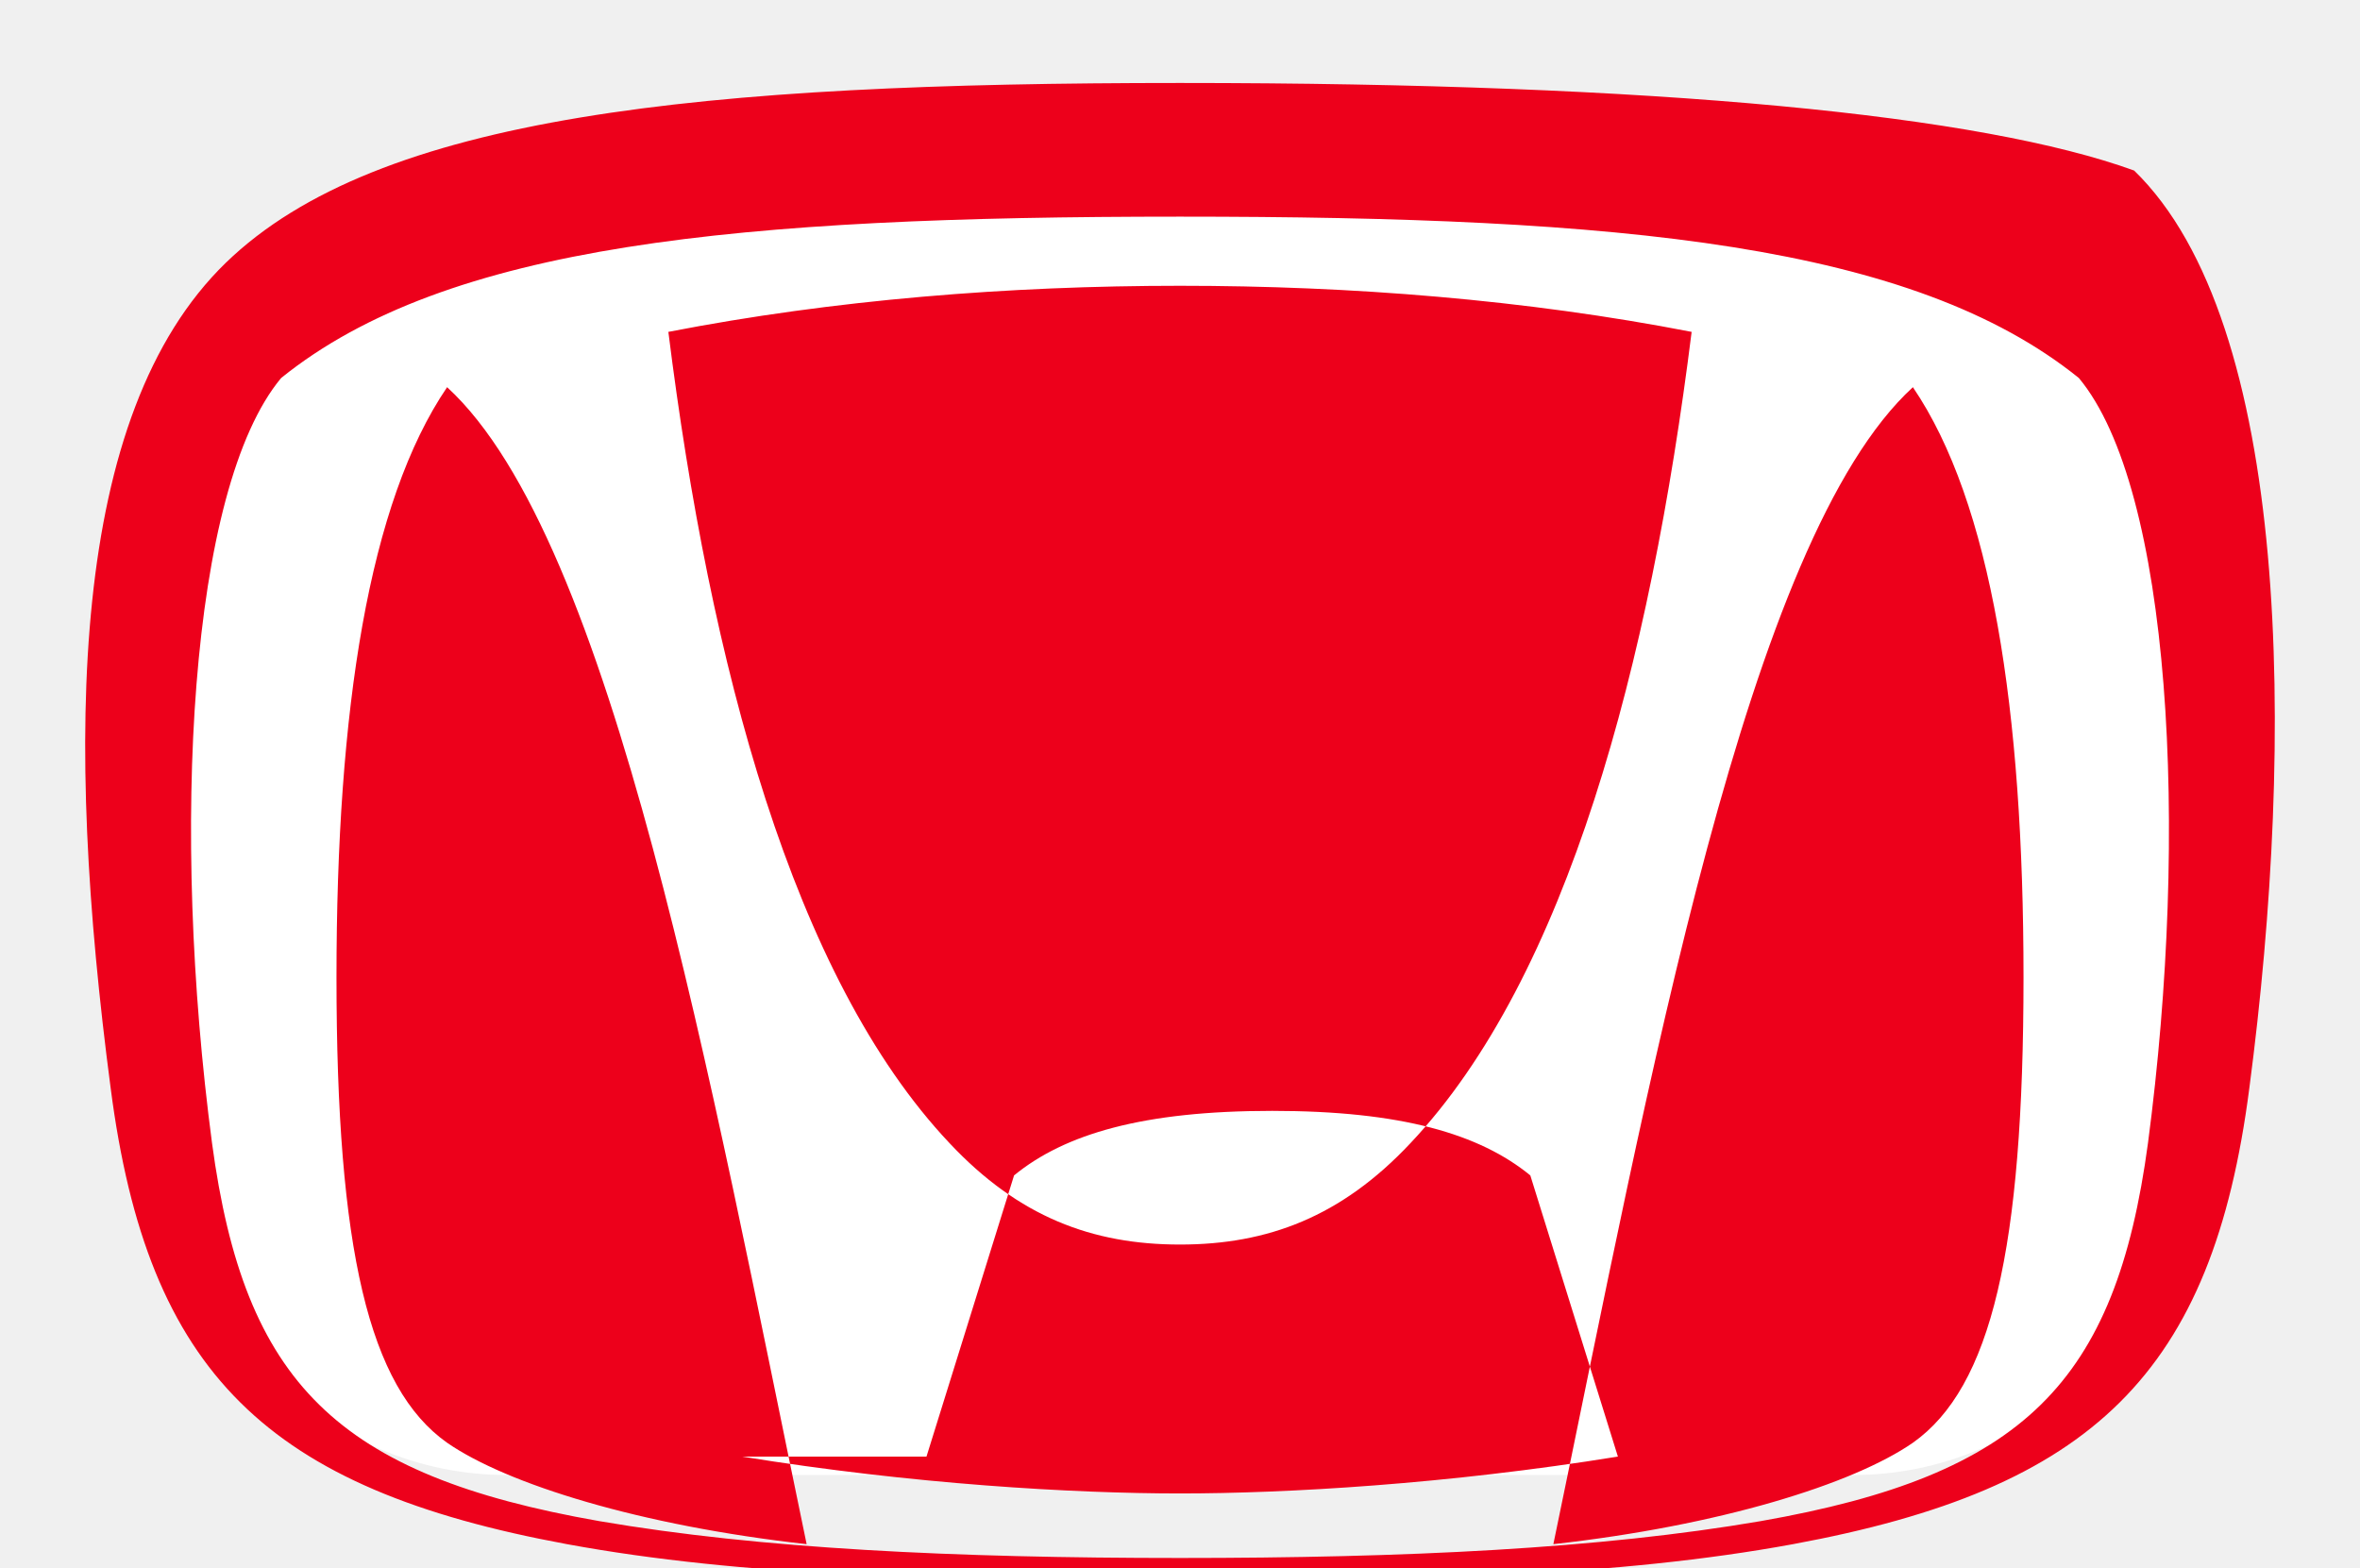
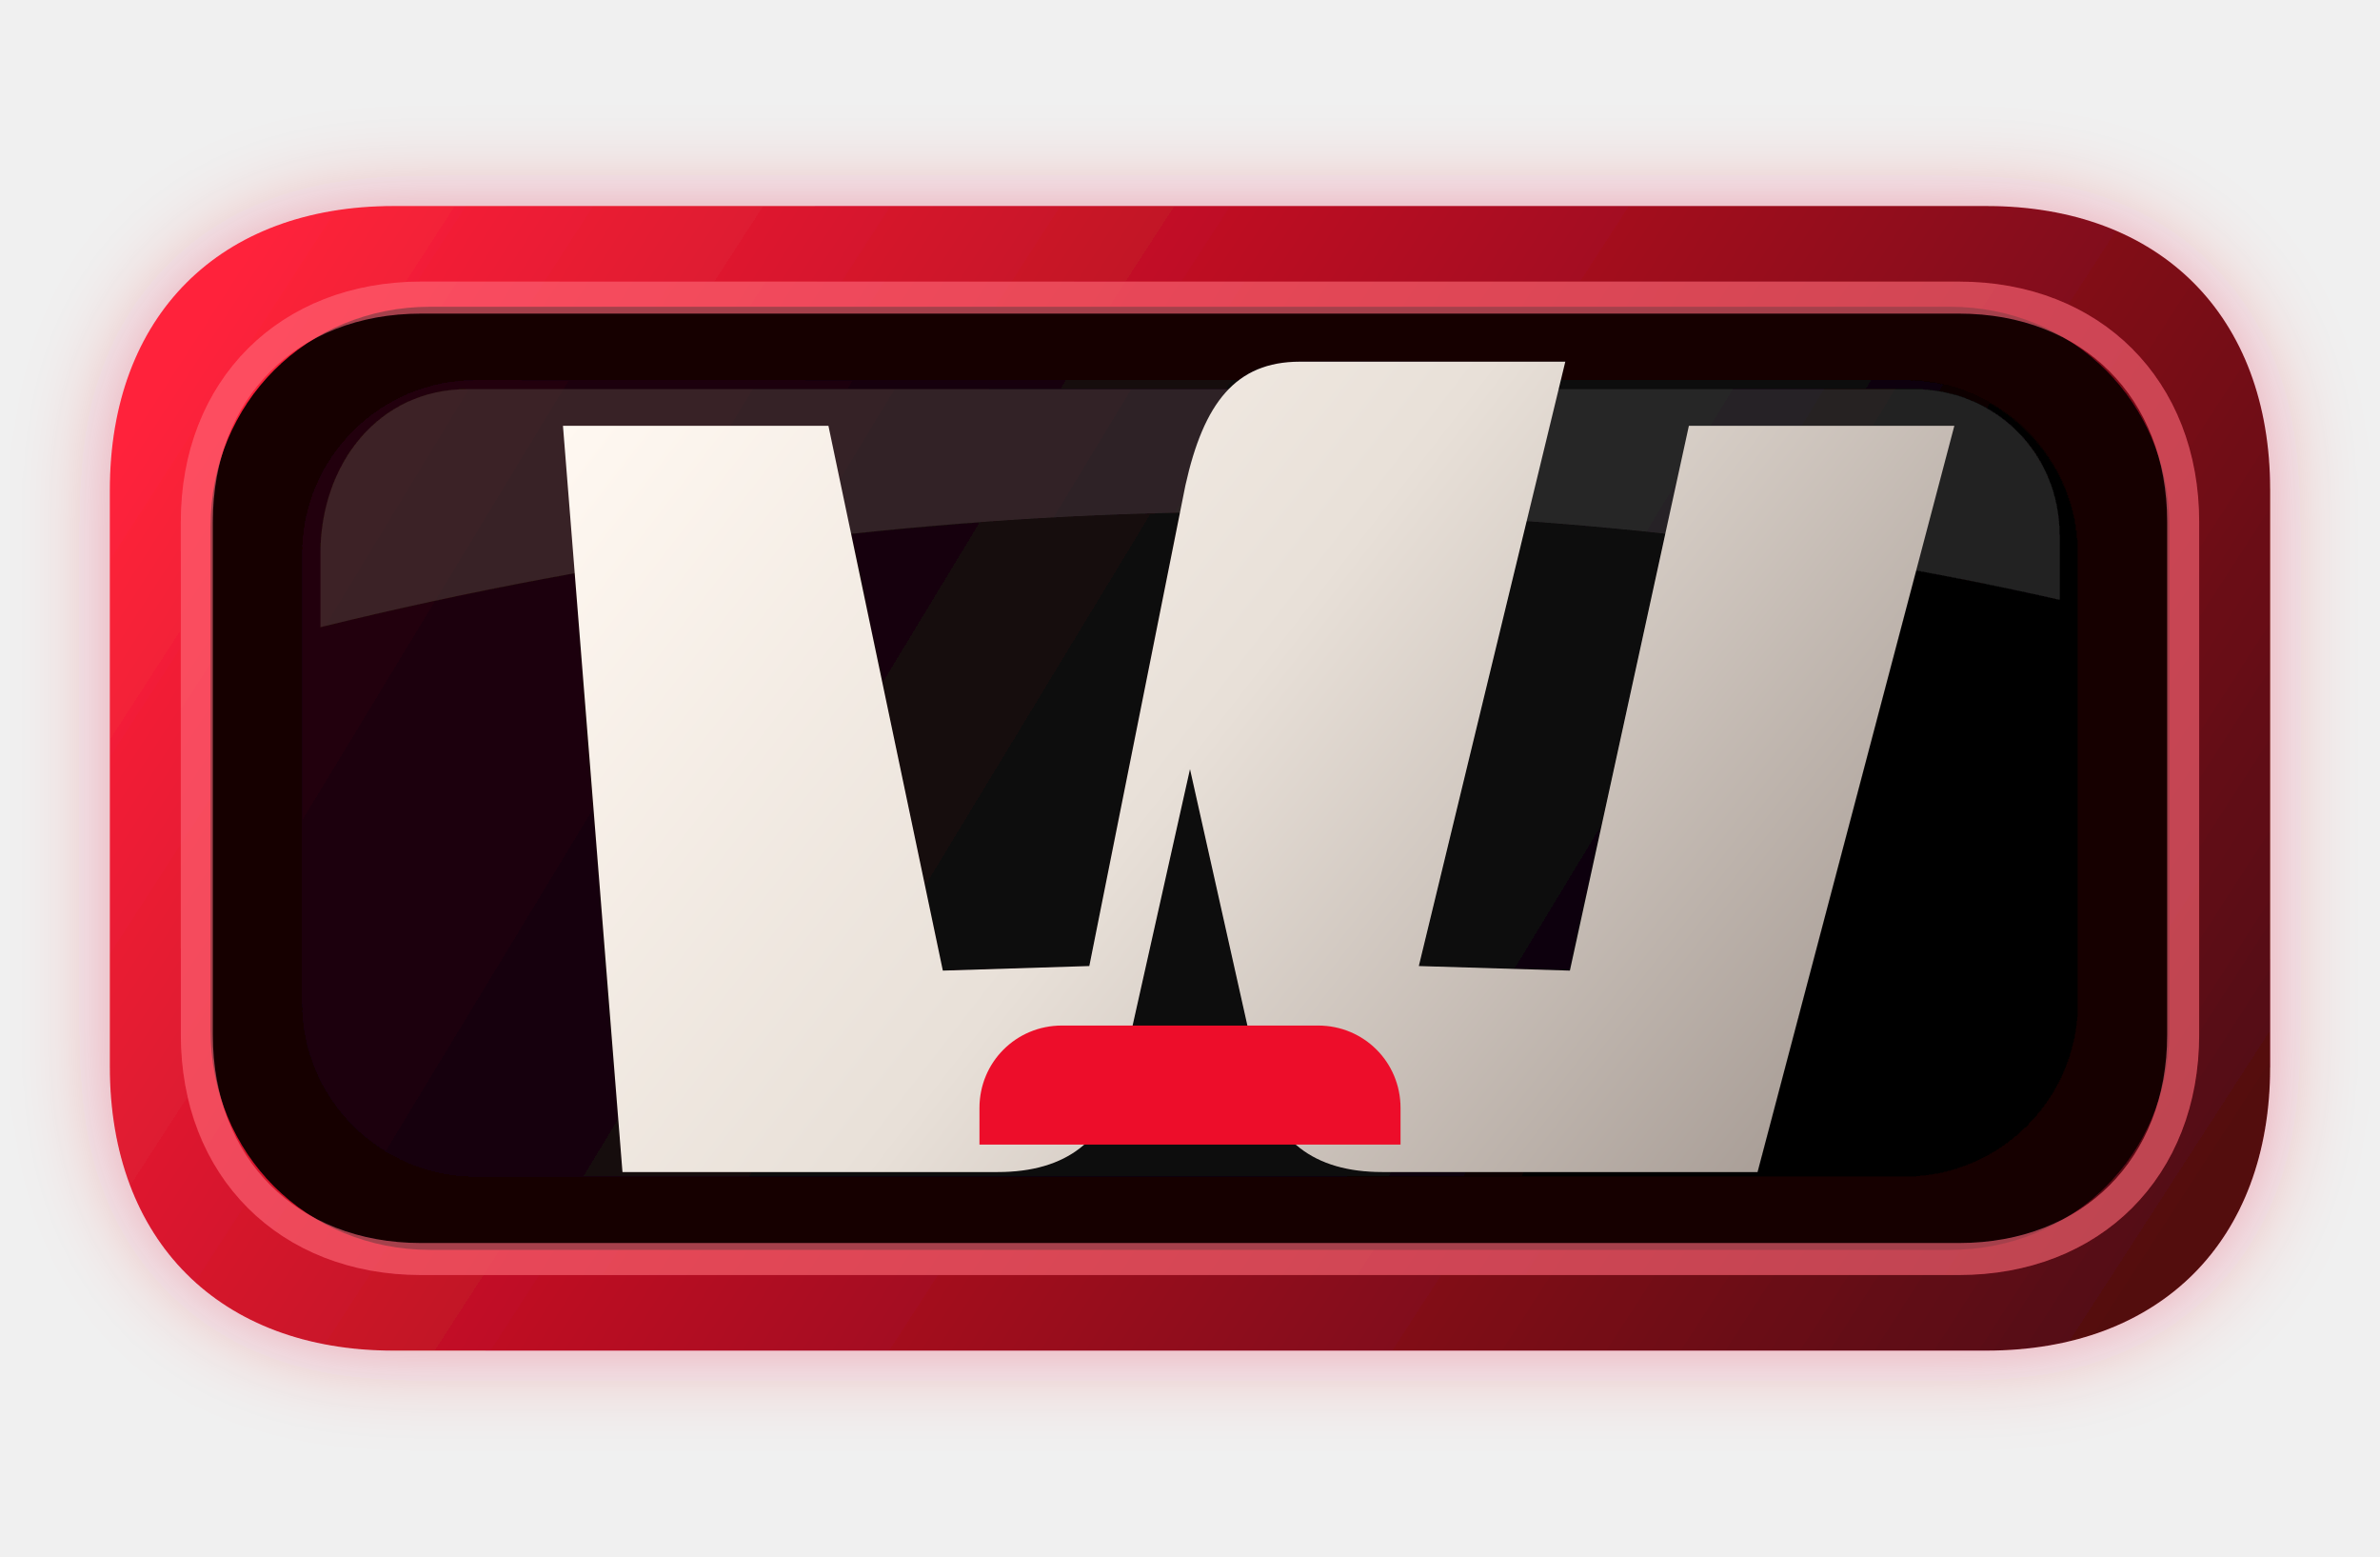
- <svg xmlns="http://www.w3.org/2000/svg" viewBox="0 0 512 340" role="img" aria-label="Honda">
-   <rect x="40" y="38" width="432" height="282" rx="70" fill="#fff" />
-   <path fill="#ed001b" fill-rule="evenodd" d="M256 18c-104 0-174 7-207 39C15 90 14 160 24 236c8 62 34 87 99 99 38 7 82 8 133 8s95-1 133-8c65-12 91-37 99-99 10-76 9-166-25-199C430 25 360 18 256 18Zm0 29c96 0 159 6 195 35 20 24 24 98 15 166-7 52-27 72-84 82-35 6-77 8-126 8s-91-2-126-8c-57-10-77-30-84-82-9-68-5-142 15-166 36-29 99-35 195-35Zm-111 25c36-7 74-10 111-10s75 3 111 10c-9 72-27 140-61 176-15 16-31 22-50 22s-35-6-50-22c-34-36-52-104-61-176Zm-48 12c-17 25-24 70-24 128 0 59 7 89 24 101 13 9 42 18 78 22-21-101-42-218-78-251Zm318 0c-36 33-57 150-78 251 36-4 65-13 78-22 17-12 24-42 24-101 0-58-7-103-24-128ZM201 316l19-61c11-9 28-14 56-14s45 5 56 14l19 61c-37 6-72 8-95 8s-58-2-95-8Z" clip-rule="evenodd" />
+ <svg xmlns="http://www.w3.org/2000/svg" viewBox="0 0 520 340" role="img" aria-label="Honda service">
+   <defs>
+     <linearGradient id="case" x1="62" y1="42" x2="458" y2="298" gradientUnits="userSpaceOnUse">
+       <stop offset="0" stop-color="#ff233b" />
+       <stop offset=".38" stop-color="#bd1024" />
+       <stop offset="1" stop-color="#520711" />
+     </linearGradient>
+     <linearGradient id="well" x1="96" y1="70" x2="426" y2="270" gradientUnits="userSpaceOnUse">
+       <stop offset="0" stop-color="#230308" />
+       <stop offset=".55" stop-color="#0b090a" />
+       <stop offset="1" stop-color="#020202" />
+     </linearGradient>
+     <linearGradient id="hmark" x1="136" y1="76" x2="386" y2="270" gradientUnits="userSpaceOnUse">
+       <stop offset="0" stop-color="#fff8f1" />
+       <stop offset=".48" stop-color="#e8e0d8" />
+       <stop offset="1" stop-color="#a69b94" />
+     </linearGradient>
+     <filter id="shadow" x="-18%" y="-22%" width="136%" height="148%">
+       <feDropShadow dx="0" dy="18" stdDeviation="18" flood-color="#000" flood-opacity=".5" />
+       <feDropShadow dx="0" dy="0" stdDeviation="10" flood-color="#e8142d" flood-opacity=".34" />
+     </filter>
+   </defs>
+   <g filter="url(#shadow)">
+     <path fill="url(#case)" d="M86 45h348c38 0 62 24 62 62v126c0 38-24 62-62 62H86c-38 0-62-24-62-62V107c0-38 24-62 62-62Z" />
+     <path fill="#120105" d="M94 67h332c27 0 48 21 48 48v110c0 27-21 48-48 48H94c-27 0-48-21-48-48V115c0-27 21-48 48-48Z" />
+     <path fill="url(#well)" d="M104 83h312c21 0 38 17 38 38v98c0 21-17 38-38 38H104c-21 0-38-17-38-38v-98c0-21 17-38 38-38Z" />
+     <path fill="#fff" opacity=".12" d="M102 85h316c18 0 32 14 32 32v14C331 104 200 105 70 137v-16c0-20 13-36 32-36Z" />
+     <path fill="url(#hmark)" d="M123 93h58l25 119 32-1 21-105c4-18 11-27 25-27h58l-32 132 33 1 26-119h58l-43 163h-82c-15 0-24-7-27-21l-15-67-15 67c-3 14-12 21-27 21h-82L123 93Z" />
+     <path fill="#ed1029" d="M232 224h56c10 0 18 8 18 18v8h-92v-8c0-10 8-18 18-18Z" />
+     <path fill="none" stroke="#ff6a78" stroke-opacity=".62" stroke-width="7" d="M92 65h336c29 0 49 20 49 49v112c0 29-20 49-49 49H92c-29 0-49-20-49-49V114c0-29 20-49 49-49Z" />
+   </g>
</svg>
